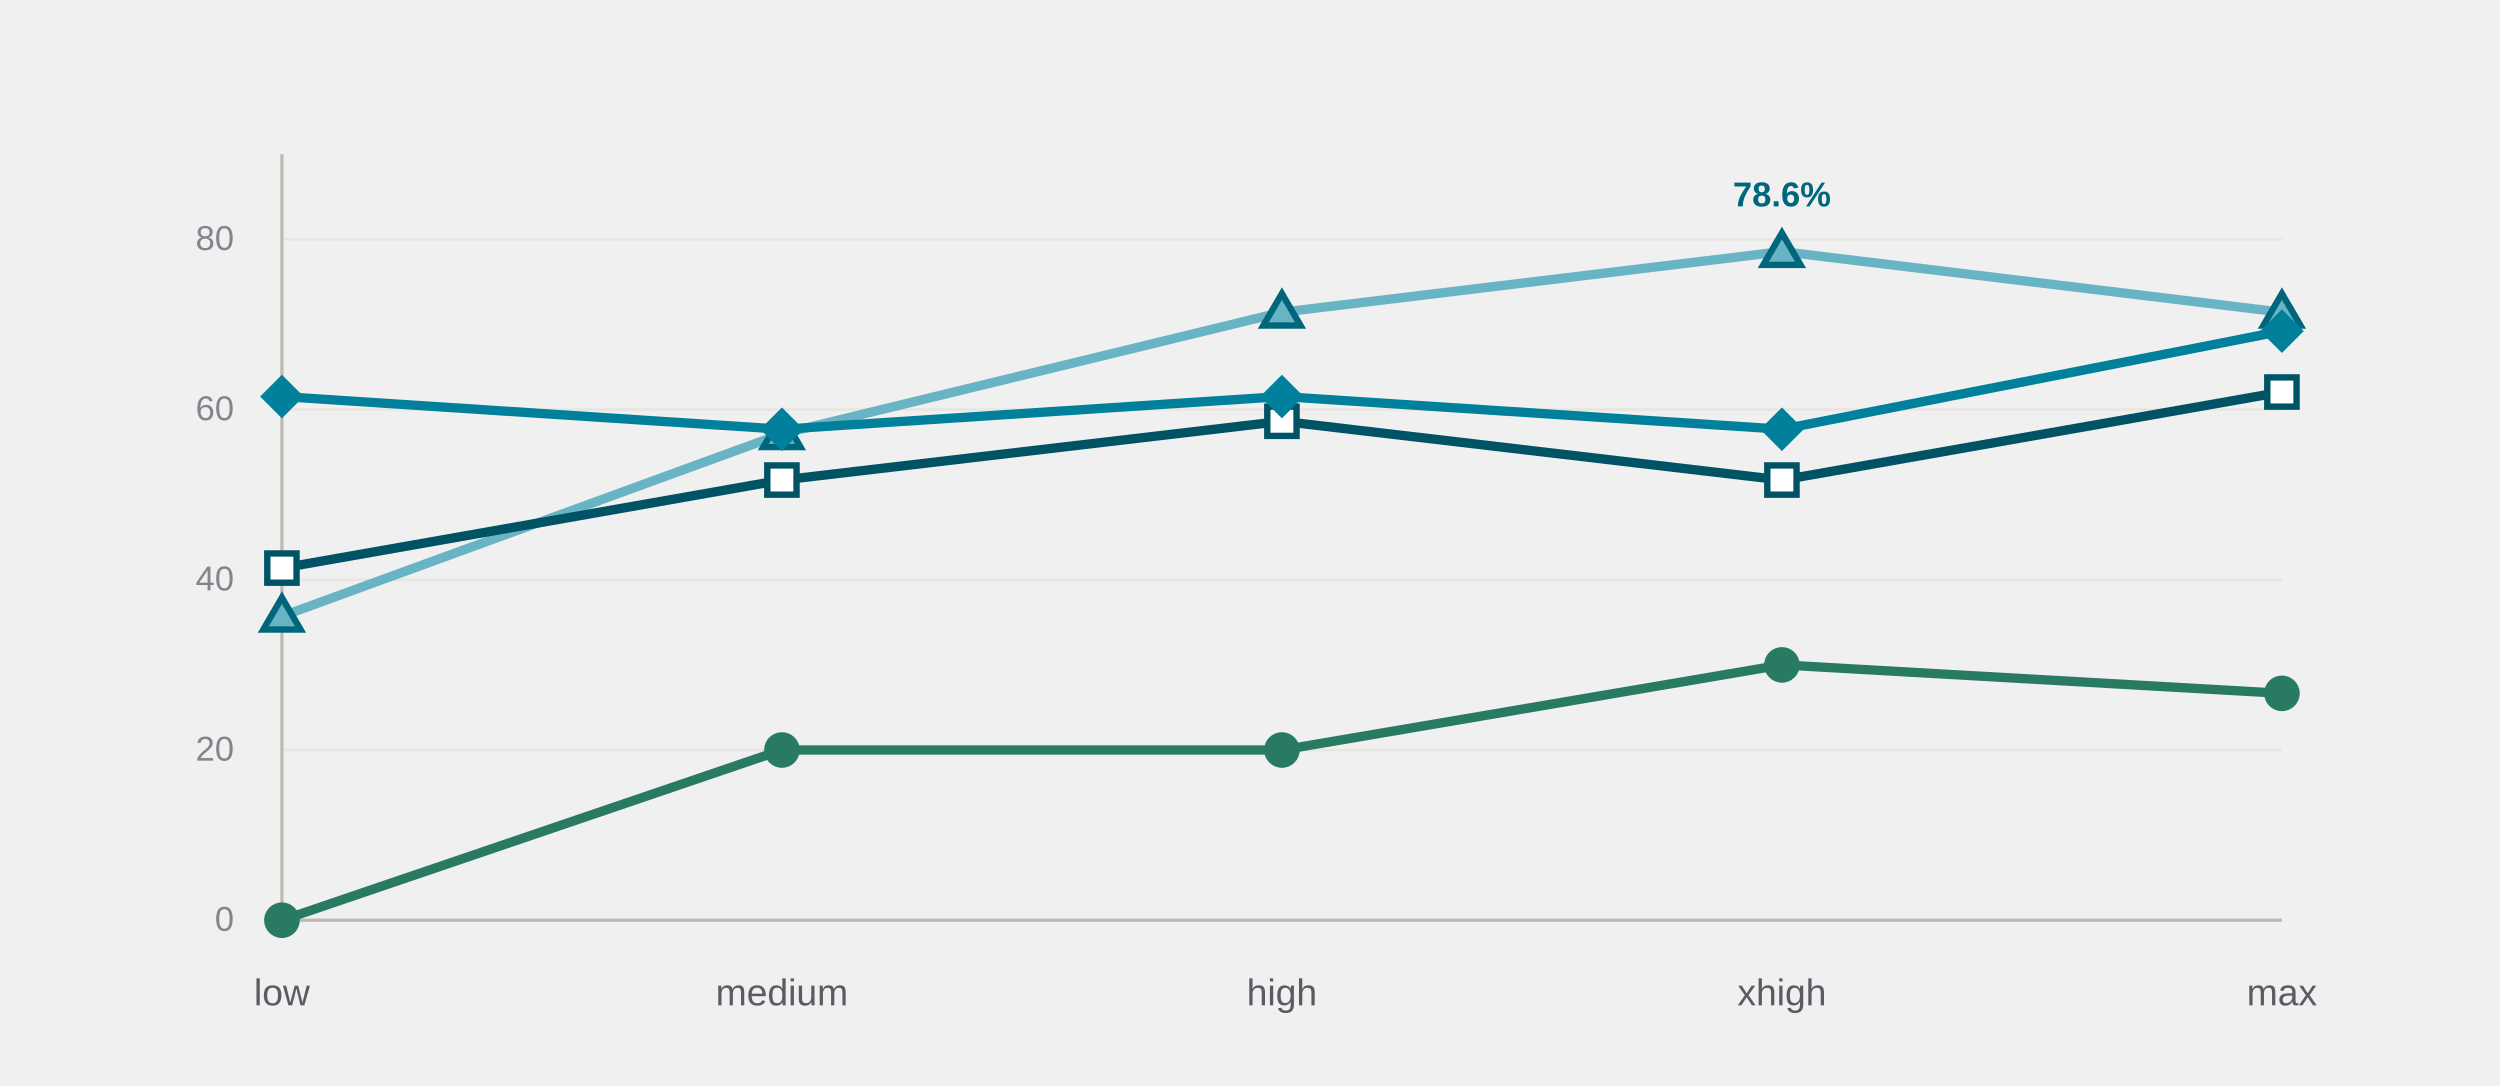
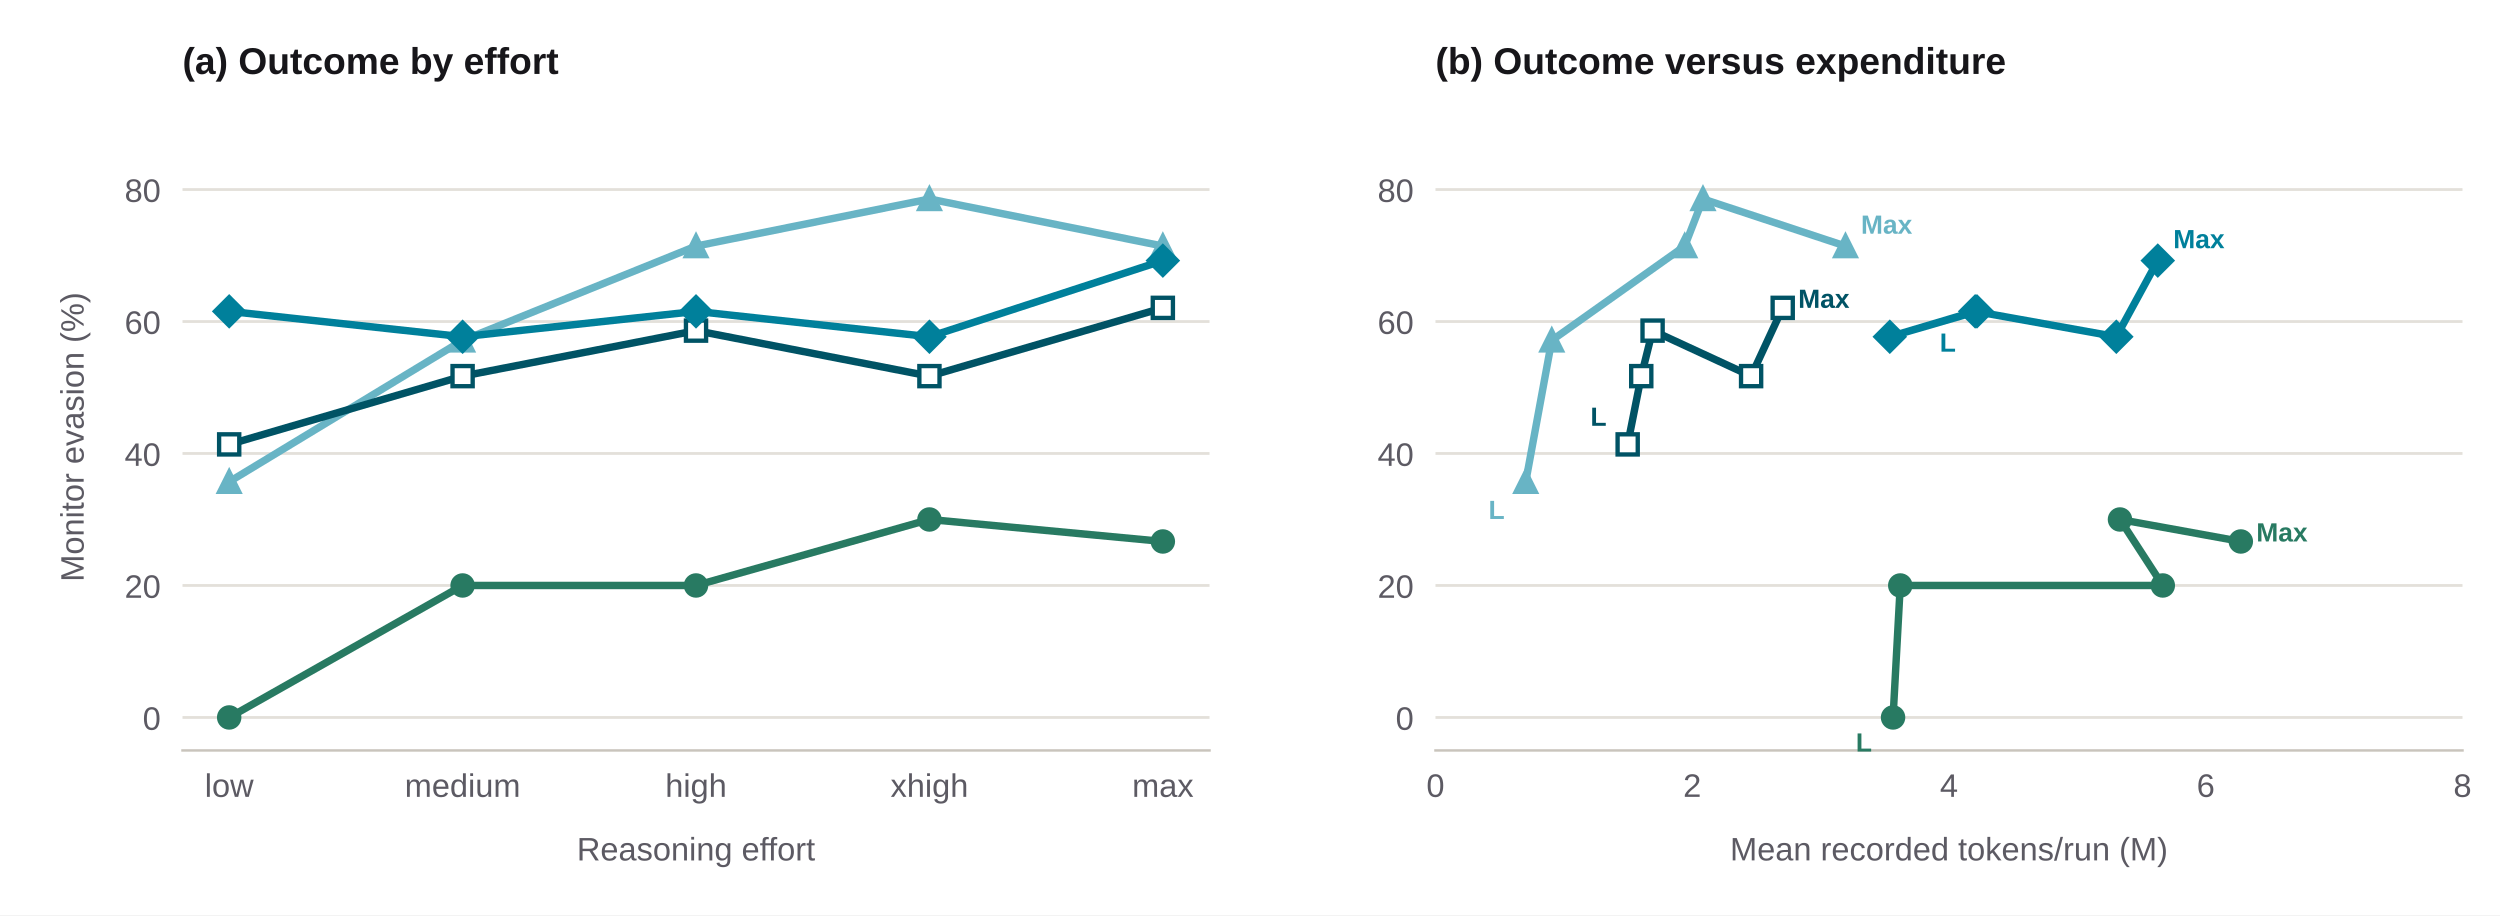
- <svg xmlns="http://www.w3.org/2000/svg" viewBox="0 0 940 408" role="img" aria-labelledby="effort-title effort-desc">
-   <style>
-     text { font-family: Arial, sans-serif; fill: #5c5a63; font-size: 14px; }
-     .tick { fill: #86838d; font-size: 13px; }
-     .grid { stroke: #e9e6e1; stroke-width: 1; }
-     .axis { stroke: #beb9b1; stroke-width: 1.2; }
-     .series { fill: none; stroke-width: 3.5; stroke-linejoin: round; stroke-linecap: round; }
-     .point { stroke-width: 2.4; }
-     .peak { font-size: 13px; font-weight: 700; fill: #00667c; }
-   </style>
-   <line class="grid" x1="106" y1="346.0" x2="858" y2="346.0" />
-   <text class="tick" x="88" y="350.0" text-anchor="end">0</text>
-   <line class="grid" x1="106" y1="282.0" x2="858" y2="282.0" />
-   <text class="tick" x="88" y="286.0" text-anchor="end">20</text>
-   <line class="grid" x1="106" y1="218.0" x2="858" y2="218.0" />
-   <text class="tick" x="88" y="222.0" text-anchor="end">40</text>
-   <line class="grid" x1="106" y1="154.0" x2="858" y2="154.0" />
-   <text class="tick" x="88" y="158.0" text-anchor="end">60</text>
-   <line class="grid" x1="106" y1="90.0" x2="858" y2="90.0" />
-   <text class="tick" x="88" y="94.0" text-anchor="end">80</text>
-   <line class="axis" x1="106" y1="58" x2="106" y2="346" />
-   <line class="axis" x1="106" y1="346" x2="858" y2="346" />
-   <text x="106" y="378" text-anchor="middle">low</text>
-   <text x="294" y="378" text-anchor="middle">medium</text>
-   <text x="482" y="378" text-anchor="middle">high</text>
-   <text x="670" y="378" text-anchor="middle">xhigh</text>
-   <text x="858" y="378" text-anchor="middle">max</text>
-   <polyline class="series" stroke="#68B4C5" points="106,231.7 294,163.1 482,117.4 670,94.6 858,117.4" />
-   <polygon class="point" points="106.0,224.7 99.0,236.7 113.0,236.7" fill="#68B4C5" stroke="#00667c" />
-   <polygon class="point" points="294.0,156.1 287.0,168.1 301.0,168.1" fill="#68B4C5" stroke="#00667c" />
-   <polygon class="point" points="482.0,110.4 475.0,122.4 489.0,122.4" fill="#68B4C5" stroke="#00667c" />
-   <polygon class="point" points="670.0,87.6 663.0,99.6 677.0,99.6" fill="#68B4C5" stroke="#00667c" />
-   <polygon class="point" points="858.0,110.4 851.0,122.4 865.0,122.4" fill="#68B4C5" stroke="#00667c" />
-   <polyline class="series" stroke="#005365" points="106,213.6 294,180.5 482,158.4 670,180.5 858,147.4" />
-   <rect class="point" x="100.5" y="208.1" width="11" height="11" fill="white" stroke="#005365" />
-   <rect class="point" x="288.5" y="175.0" width="11" height="11" fill="white" stroke="#005365" />
-   <rect class="point" x="476.5" y="152.9" width="11" height="11" fill="white" stroke="#005365" />
-   <rect class="point" x="664.5" y="175.0" width="11" height="11" fill="white" stroke="#005365" />
-   <rect class="point" x="852.5" y="141.9" width="11" height="11" fill="white" stroke="#005365" />
-   <polyline class="series" stroke="#00809B" points="106,149.1 294,161.4 482,149.1 670,161.4 858,124.5" />
-   <polygon class="point" points="106.0,142.6 112.5,149.1 106.0,155.6 99.5,149.1" fill="#00809B" stroke="#00809B" />
-   <polygon class="point" points="294.0,154.9 300.5,161.4 294.0,167.9 287.5,161.4" fill="#00809B" stroke="#00809B" />
-   <polygon class="point" points="482.0,142.6 488.5,149.1 482.0,155.6 475.5,149.1" fill="#00809B" stroke="#00809B" />
-   <polygon class="point" points="670.0,154.9 676.5,161.4 670.0,167.9 663.5,161.4" fill="#00809B" stroke="#00809B" />
-   <polygon class="point" points="858.0,118.0 864.5,124.5 858.0,131.0 851.5,124.5" fill="#00809B" stroke="#00809B" />
-   <polyline class="series" stroke="#287A62" points="106,346.0 294,282.0 482,282.0 670,250.0 858,260.7" />
-   <circle class="point" cx="106" cy="346.0" r="5.5" fill="#287A62" stroke="#287A62" />
-   <circle class="point" cx="294" cy="282.0" r="5.5" fill="#287A62" stroke="#287A62" />
-   <circle class="point" cx="482" cy="282.0" r="5.5" fill="#287A62" stroke="#287A62" />
-   <circle class="point" cx="670" cy="250.0" r="5.5" fill="#287A62" stroke="#287A62" />
-   <circle class="point" cx="858" cy="260.7" r="5.5" fill="#287A62" stroke="#287A62" />
-   <text class="peak" x="670" y="77.6" text-anchor="middle">78.6%</text>
+ <svg xmlns="http://www.w3.org/2000/svg" xmlns:xlink="http://www.w3.org/1999/xlink" width="806.4pt" height="295.2pt" viewBox="0 0 806.4 295.2" version="1.1">
+   <defs>
+     <style type="text/css">*{stroke-linejoin: round; stroke-linecap: butt}</style>
+   </defs>
+   <g id="figure_1">
+     <g id="patch_1">
+       <path d="M 0 295.2 L 806.4 295.2 L 806.4 0 L 0 0 z " style="fill: #ffffff" />
+     </g>
+     <g id="axes_1">
+       <g id="patch_2">
+         <path d="M 58.867 242.064 L 390.145 242.064 L 390.145 39.852 L 58.867 39.852 z " style="fill: #ffffff" />
+       </g>
+       <g id="matplotlib.axis_1">
+         <g id="xtick_1">
+           <g id="line2d_1" />
+           <g id="text_1">
+             <text style="font-size: 10.5px; font-family: Arial, sans-serif; text-anchor: middle; fill: #5c5a63" x="73.925" y="257.042" transform="rotate(-0 73.92528 257.0424)">low</text>
+           </g>
+         </g>
+         <g id="xtick_2">
+           <g id="line2d_2" />
+           <g id="text_2">
+             <text style="font-size: 10.5px; font-family: Arial, sans-serif; text-anchor: middle; fill: #5c5a63" x="149.216" y="257.042" transform="rotate(-0 149.2157 257.0424)">medium</text>
+           </g>
+         </g>
+         <g id="xtick_3">
+           <g id="line2d_3" />
+           <g id="text_3">
+             <text style="font-size: 10.5px; font-family: Arial, sans-serif; text-anchor: middle; fill: #5c5a63" x="224.506" y="257.042" transform="rotate(-0 224.5061 257.0424)">high</text>
+           </g>
+         </g>
+         <g id="xtick_4">
+           <g id="line2d_4" />
+           <g id="text_4">
+             <text style="font-size: 10.5px; font-family: Arial, sans-serif; text-anchor: middle; fill: #5c5a63" x="299.797" y="257.042" transform="rotate(-0 299.7965 257.0424)">xhigh</text>
+           </g>
+         </g>
+         <g id="xtick_5">
+           <g id="line2d_5" />
+           <g id="text_5">
+             <text style="font-size: 10.5px; font-family: Arial, sans-serif; text-anchor: middle; fill: #5c5a63" x="375.087" y="257.042" transform="rotate(-0 375.087 257.0415)">max</text>
+           </g>
+         </g>
+         <g id="text_6">
+           <text style="font-size: 10.5px; font-family: Arial, sans-serif; text-anchor: middle; fill: #5c5a63" x="224.506" y="277.543" transform="rotate(-0 224.5061 277.5432)">Reasoning effort</text>
+         </g>
+       </g>
+       <g id="matplotlib.axis_2">
+         <g id="ytick_1">
+           <g id="line2d_6">
+             <path d="M 58.867 231.421 L 390.145 231.421 " clip-path="url(#p5803b4df8c)" style="fill: none; stroke: #e3e0da; stroke-width: 0.9; stroke-linecap: square" />
+           </g>
+           <g id="line2d_7" />
+           <g id="text_7">
+             <text style="font-size: 10.5px; font-family: Arial, sans-serif; text-anchor: end; fill: #5c5a63" x="51.867" y="235.41" transform="rotate(-0 51.8672 235.41)">0</text>
+           </g>
+         </g>
+         <g id="ytick_2">
+           <g id="line2d_8">
+             <path d="M 58.867 188.85 L 390.145 188.85 " clip-path="url(#p5803b4df8c)" style="fill: none; stroke: #e3e0da; stroke-width: 0.9; stroke-linecap: square" />
+           </g>
+           <g id="line2d_9" />
+           <g id="text_8">
+             <text style="font-size: 10.5px; font-family: Arial, sans-serif; text-anchor: end; fill: #5c5a63" x="51.867" y="192.839" transform="rotate(-0 51.8672 192.8391)">20</text>
+           </g>
+         </g>
+         <g id="ytick_3">
+           <g id="line2d_10">
+             <path d="M 58.867 146.279 L 390.145 146.279 " clip-path="url(#p5803b4df8c)" style="fill: none; stroke: #e3e0da; stroke-width: 0.9; stroke-linecap: square" />
+           </g>
+           <g id="line2d_11" />
+           <g id="text_9">
+             <text style="font-size: 10.5px; font-family: Arial, sans-serif; text-anchor: end; fill: #5c5a63" x="51.867" y="150.268" transform="rotate(-0 51.8672 150.2681)">40</text>
+           </g>
+         </g>
+         <g id="ytick_4">
+           <g id="line2d_12">
+             <path d="M 58.867 103.708 L 390.145 103.708 " clip-path="url(#p5803b4df8c)" style="fill: none; stroke: #e3e0da; stroke-width: 0.9; stroke-linecap: square" />
+           </g>
+           <g id="line2d_13" />
+           <g id="text_10">
+             <text style="font-size: 10.5px; font-family: Arial, sans-serif; text-anchor: end; fill: #5c5a63" x="51.867" y="107.697" transform="rotate(-0 51.8672 107.6972)">60</text>
+           </g>
+         </g>
+         <g id="ytick_5">
+           <g id="line2d_14">
+             <path d="M 58.867 61.137 L 390.145 61.137 " clip-path="url(#p5803b4df8c)" style="fill: none; stroke: #e3e0da; stroke-width: 0.9; stroke-linecap: square" />
+           </g>
+           <g id="line2d_15" />
+           <g id="text_11">
+             <text style="font-size: 10.5px; font-family: Arial, sans-serif; text-anchor: end; fill: #5c5a63" x="51.867" y="65.126" transform="rotate(-0 51.8672 65.12624)">80</text>
+           </g>
+         </g>
+         <g id="text_12">
+           <text style="font-size: 10.5px; font-family: Arial, sans-serif; text-anchor: middle; fill: #5c5a63" x="26.983" y="140.958" transform="rotate(-90 26.98349 140.958)">Monitor evasion (%)</text>
+         </g>
+       </g>
+       <g id="line2d_16">
+         <path d="M 73.925 155.402 L 149.216 109.79 L 224.506 79.382 L 299.797 64.178 L 375.087 79.382 " clip-path="url(#p5803b4df8c)" style="fill: none; stroke: #68b4c5; stroke-width: 2.4; stroke-linecap: square" />
+         <defs>
+           <path id="m9271fbfdab" d="M 0 -3.25 L -3.25 3.25 L 3.25 3.25 z " style="stroke: #68b4c5; stroke-width: 1.4; stroke-linejoin: miter" />
+         </defs>
+         <g clip-path="url(#p5803b4df8c)">
+           <use xlink:href="#m9271fbfdab" x="73.925" y="155.402" style="fill: #68b4c5; stroke: #68b4c5; stroke-width: 1.4; stroke-linejoin: miter" />
+           <use xlink:href="#m9271fbfdab" x="149.216" y="109.79" style="fill: #68b4c5; stroke: #68b4c5; stroke-width: 1.4; stroke-linejoin: miter" />
+           <use xlink:href="#m9271fbfdab" x="224.506" y="79.382" style="fill: #68b4c5; stroke: #68b4c5; stroke-width: 1.4; stroke-linejoin: miter" />
+           <use xlink:href="#m9271fbfdab" x="299.797" y="64.178" style="fill: #68b4c5; stroke: #68b4c5; stroke-width: 1.4; stroke-linejoin: miter" />
+           <use xlink:href="#m9271fbfdab" x="375.087" y="79.382" style="fill: #68b4c5; stroke: #68b4c5; stroke-width: 1.4; stroke-linejoin: miter" />
+         </g>
+       </g>
+       <g id="line2d_17">
+         <path d="M 73.925 143.343 L 149.216 121.324 L 224.506 106.644 L 299.797 121.324 L 375.087 99.304 " clip-path="url(#p5803b4df8c)" style="fill: none; stroke: #005365; stroke-width: 2.4; stroke-linecap: square" />
+         <defs>
+           <path id="me4937f00f6" d="M -3.25 3.25 L 3.25 3.25 L 3.25 -3.25 L -3.25 -3.25 z " style="stroke: #005365; stroke-width: 1.4; stroke-linejoin: miter" />
+         </defs>
+         <g clip-path="url(#p5803b4df8c)">
+           <use xlink:href="#me4937f00f6" x="73.925" y="143.343" style="fill: #ffffff; stroke: #005365; stroke-width: 1.4; stroke-linejoin: miter" />
+           <use xlink:href="#me4937f00f6" x="149.216" y="121.324" style="fill: #ffffff; stroke: #005365; stroke-width: 1.4; stroke-linejoin: miter" />
+           <use xlink:href="#me4937f00f6" x="224.506" y="106.644" style="fill: #ffffff; stroke: #005365; stroke-width: 1.4; stroke-linejoin: miter" />
+           <use xlink:href="#me4937f00f6" x="299.797" y="121.324" style="fill: #ffffff; stroke: #005365; stroke-width: 1.4; stroke-linejoin: miter" />
+           <use xlink:href="#me4937f00f6" x="375.087" y="99.304" style="fill: #ffffff; stroke: #005365; stroke-width: 1.4; stroke-linejoin: miter" />
+         </g>
+       </g>
+       <g id="line2d_18">
+         <path d="M 73.925 100.434 L 149.216 108.62 L 224.506 100.434 L 299.797 108.62 L 375.087 84.06 " clip-path="url(#p5803b4df8c)" style="fill: none; stroke: #00809b; stroke-width: 2.4; stroke-linecap: square" />
+         <defs>
+           <path id="m8b7a2e75ab" d="M -0 4.596 L 4.596 0 L 0 -4.596 L -4.596 -0 z " style="stroke: #00809b; stroke-width: 1.4; stroke-linejoin: miter" />
+         </defs>
+         <g clip-path="url(#p5803b4df8c)">
+           <use xlink:href="#m8b7a2e75ab" x="73.925" y="100.434" style="fill: #00809b; stroke: #00809b; stroke-width: 1.4; stroke-linejoin: miter" />
+           <use xlink:href="#m8b7a2e75ab" x="149.216" y="108.62" style="fill: #00809b; stroke: #00809b; stroke-width: 1.4; stroke-linejoin: miter" />
+           <use xlink:href="#m8b7a2e75ab" x="224.506" y="100.434" style="fill: #00809b; stroke: #00809b; stroke-width: 1.4; stroke-linejoin: miter" />
+           <use xlink:href="#m8b7a2e75ab" x="299.797" y="108.62" style="fill: #00809b; stroke: #00809b; stroke-width: 1.4; stroke-linejoin: miter" />
+           <use xlink:href="#m8b7a2e75ab" x="375.087" y="84.06" style="fill: #00809b; stroke: #00809b; stroke-width: 1.4; stroke-linejoin: miter" />
+         </g>
+       </g>
+       <g id="line2d_19">
+         <path d="M 73.925 231.421 L 149.216 188.85 L 224.506 188.85 L 299.797 167.565 L 375.087 174.66 " clip-path="url(#p5803b4df8c)" style="fill: none; stroke: #287a62; stroke-width: 2.4; stroke-linecap: square" />
+         <defs>
+           <path id="m5053c8c99a" d="M 0 3.25 C 0.862 3.25 1.689 2.908 2.298 2.298 C 2.908 1.689 3.25 0.862 3.25 0 C 3.25 -0.862 2.908 -1.689 2.298 -2.298 C 1.689 -2.908 0.862 -3.25 0 -3.25 C -0.862 -3.25 -1.689 -2.908 -2.298 -2.298 C -2.908 -1.689 -3.25 -0.862 -3.25 0 C -3.25 0.862 -2.908 1.689 -2.298 2.298 C -1.689 2.908 -0.862 3.25 0 3.25 z " style="stroke: #287a62; stroke-width: 1.4" />
+         </defs>
+         <g clip-path="url(#p5803b4df8c)">
+           <use xlink:href="#m5053c8c99a" x="73.925" y="231.421" style="fill: #287a62; stroke: #287a62; stroke-width: 1.4" />
+           <use xlink:href="#m5053c8c99a" x="149.216" y="188.85" style="fill: #287a62; stroke: #287a62; stroke-width: 1.4" />
+           <use xlink:href="#m5053c8c99a" x="224.506" y="188.85" style="fill: #287a62; stroke: #287a62; stroke-width: 1.4" />
+           <use xlink:href="#m5053c8c99a" x="299.797" y="167.565" style="fill: #287a62; stroke: #287a62; stroke-width: 1.4" />
+           <use xlink:href="#m5053c8c99a" x="375.087" y="174.66" style="fill: #287a62; stroke: #287a62; stroke-width: 1.4" />
+         </g>
+       </g>
+       <g id="patch_3">
+         <path d="M 58.867 242.064 L 390.145 242.064 " style="fill: none; stroke: #c9c4bc; stroke-width: 0.8; stroke-linejoin: miter; stroke-linecap: square" />
+       </g>
+       <g id="text_13">
+         <text style="font-weight: 700; font-size: 12px; font-family: Arial, sans-serif; text-anchor: start; fill: #17161a" x="58.867" y="23.852" transform="rotate(-0 58.8672 23.852)">(a) Outcome by effort</text>
+       </g>
+     </g>
+     <g id="axes_2">
+       <g id="patch_4">
+         <path d="M 463.026 242.064 L 794.304 242.064 L 794.304 39.852 L 463.026 39.852 z " style="fill: #ffffff" />
+       </g>
+       <g id="matplotlib.axis_3">
+         <g id="xtick_6">
+           <g id="line2d_20" />
+           <g id="text_14">
+             <text style="font-size: 10.5px; font-family: Arial, sans-serif; text-anchor: middle; fill: #5c5a63" x="463.026" y="257.042" transform="rotate(-0 463.0262 257.0415)">0</text>
+           </g>
+         </g>
+         <g id="xtick_7">
+           <g id="line2d_21" />
+           <g id="text_15">
+             <text style="font-size: 10.5px; font-family: Arial, sans-serif; text-anchor: middle; fill: #5c5a63" x="545.846" y="257.042" transform="rotate(-0 545.8456 257.0415)">2</text>
+           </g>
+         </g>
+         <g id="xtick_8">
+           <g id="line2d_22" />
+           <g id="text_16">
+             <text style="font-size: 10.5px; font-family: Arial, sans-serif; text-anchor: middle; fill: #5c5a63" x="628.665" y="257.042" transform="rotate(-0 628.6651 257.0415)">4</text>
+           </g>
+         </g>
+         <g id="xtick_9">
+           <g id="line2d_23" />
+           <g id="text_17">
+             <text style="font-size: 10.5px; font-family: Arial, sans-serif; text-anchor: middle; fill: #5c5a63" x="711.485" y="257.042" transform="rotate(-0 711.4845 257.0415)">6</text>
+           </g>
+         </g>
+         <g id="xtick_10">
+           <g id="line2d_24" />
+           <g id="text_18">
+             <text style="font-size: 10.5px; font-family: Arial, sans-serif; text-anchor: middle; fill: #5c5a63" x="794.304" y="257.042" transform="rotate(-0 794.304 257.0415)">8</text>
+           </g>
+         </g>
+         <g id="text_19">
+           <text style="font-size: 10.5px; font-family: Arial, sans-serif; text-anchor: middle; fill: #5c5a63" x="628.665" y="277.542" transform="rotate(-0 628.6651 277.5424)">Mean recorded tokens/run (M)</text>
+         </g>
+       </g>
+       <g id="matplotlib.axis_4">
+         <g id="ytick_6">
+           <g id="line2d_25">
+             <path d="M 463.026 231.421 L 794.304 231.421 " clip-path="url(#p9b77ce384f)" style="fill: none; stroke: #e3e0da; stroke-width: 0.9; stroke-linecap: square" />
+           </g>
+           <g id="line2d_26" />
+           <g id="text_20">
+             <text style="font-size: 10.5px; font-family: Arial, sans-serif; text-anchor: end; fill: #5c5a63" x="456.026" y="235.41" transform="rotate(-0 456.0262 235.41)">0</text>
+           </g>
+         </g>
+         <g id="ytick_7">
+           <g id="line2d_27">
+             <path d="M 463.026 188.85 L 794.304 188.85 " clip-path="url(#p9b77ce384f)" style="fill: none; stroke: #e3e0da; stroke-width: 0.9; stroke-linecap: square" />
+           </g>
+           <g id="line2d_28" />
+           <g id="text_21">
+             <text style="font-size: 10.5px; font-family: Arial, sans-serif; text-anchor: end; fill: #5c5a63" x="456.026" y="192.839" transform="rotate(-0 456.0262 192.8391)">20</text>
+           </g>
+         </g>
+         <g id="ytick_8">
+           <g id="line2d_29">
+             <path d="M 463.026 146.279 L 794.304 146.279 " clip-path="url(#p9b77ce384f)" style="fill: none; stroke: #e3e0da; stroke-width: 0.9; stroke-linecap: square" />
+           </g>
+           <g id="line2d_30" />
+           <g id="text_22">
+             <text style="font-size: 10.5px; font-family: Arial, sans-serif; text-anchor: end; fill: #5c5a63" x="456.026" y="150.268" transform="rotate(-0 456.0262 150.2681)">40</text>
+           </g>
+         </g>
+         <g id="ytick_9">
+           <g id="line2d_31">
+             <path d="M 463.026 103.708 L 794.304 103.708 " clip-path="url(#p9b77ce384f)" style="fill: none; stroke: #e3e0da; stroke-width: 0.9; stroke-linecap: square" />
+           </g>
+           <g id="line2d_32" />
+           <g id="text_23">
+             <text style="font-size: 10.5px; font-family: Arial, sans-serif; text-anchor: end; fill: #5c5a63" x="456.026" y="107.697" transform="rotate(-0 456.0262 107.6972)">60</text>
+           </g>
+         </g>
+         <g id="ytick_10">
+           <g id="line2d_33">
+             <path d="M 463.026 61.137 L 794.304 61.137 " clip-path="url(#p9b77ce384f)" style="fill: none; stroke: #e3e0da; stroke-width: 0.9; stroke-linecap: square" />
+           </g>
+           <g id="line2d_34" />
+           <g id="text_24">
+             <text style="font-size: 10.5px; font-family: Arial, sans-serif; text-anchor: end; fill: #5c5a63" x="456.026" y="65.126" transform="rotate(-0 456.0262 65.12624)">80</text>
+           </g>
+         </g>
+       </g>
+       <g id="line2d_35">
+         <path d="M 492.141 155.402 L 500.539 109.79 L 543.427 79.382 L 549.312 64.178 L 595.276 79.382 " clip-path="url(#p9b77ce384f)" style="fill: none; stroke: #68b4c5; stroke-width: 2.4; stroke-linecap: square" />
+         <g clip-path="url(#p9b77ce384f)">
+           <use xlink:href="#m9271fbfdab" x="492.141" y="155.402" style="fill: #68b4c5; stroke: #68b4c5; stroke-width: 1.4; stroke-linejoin: miter" />
+           <use xlink:href="#m9271fbfdab" x="500.539" y="109.79" style="fill: #68b4c5; stroke: #68b4c5; stroke-width: 1.4; stroke-linejoin: miter" />
+           <use xlink:href="#m9271fbfdab" x="543.427" y="79.382" style="fill: #68b4c5; stroke: #68b4c5; stroke-width: 1.4; stroke-linejoin: miter" />
+           <use xlink:href="#m9271fbfdab" x="549.312" y="64.178" style="fill: #68b4c5; stroke: #68b4c5; stroke-width: 1.4; stroke-linejoin: miter" />
+           <use xlink:href="#m9271fbfdab" x="595.276" y="79.382" style="fill: #68b4c5; stroke: #68b4c5; stroke-width: 1.4; stroke-linejoin: miter" />
+         </g>
+       </g>
+       <g id="line2d_36">
+         <path d="M 525.021 143.343 L 529.402 121.324 L 533.058 106.644 L 564.836 121.324 L 575.031 99.304 " clip-path="url(#p9b77ce384f)" style="fill: none; stroke: #005365; stroke-width: 2.4; stroke-linecap: square" />
+         <g clip-path="url(#p9b77ce384f)">
+           <use xlink:href="#me4937f00f6" x="525.021" y="143.343" style="fill: #ffffff; stroke: #005365; stroke-width: 1.4; stroke-linejoin: miter" />
+           <use xlink:href="#me4937f00f6" x="529.402" y="121.324" style="fill: #ffffff; stroke: #005365; stroke-width: 1.4; stroke-linejoin: miter" />
+           <use xlink:href="#me4937f00f6" x="533.058" y="106.644" style="fill: #ffffff; stroke: #005365; stroke-width: 1.4; stroke-linejoin: miter" />
+           <use xlink:href="#me4937f00f6" x="564.836" y="121.324" style="fill: #ffffff; stroke: #005365; stroke-width: 1.4; stroke-linejoin: miter" />
+           <use xlink:href="#me4937f00f6" x="575.031" y="99.304" style="fill: #ffffff; stroke: #005365; stroke-width: 1.4; stroke-linejoin: miter" />
+         </g>
+       </g>
+       <g id="line2d_37">
+         <path d="M 637.688 100.434 L 609.571 108.62 L 637.104 100.434 L 682.639 108.62 L 696.01 84.06 " clip-path="url(#p9b77ce384f)" style="fill: none; stroke: #00809b; stroke-width: 2.4; stroke-linecap: square" />
+         <g clip-path="url(#p9b77ce384f)">
+           <use xlink:href="#m8b7a2e75ab" x="637.688" y="100.434" style="fill: #00809b; stroke: #00809b; stroke-width: 1.4; stroke-linejoin: miter" />
+           <use xlink:href="#m8b7a2e75ab" x="609.571" y="108.62" style="fill: #00809b; stroke: #00809b; stroke-width: 1.4; stroke-linejoin: miter" />
+           <use xlink:href="#m8b7a2e75ab" x="637.104" y="100.434" style="fill: #00809b; stroke: #00809b; stroke-width: 1.4; stroke-linejoin: miter" />
+           <use xlink:href="#m8b7a2e75ab" x="682.639" y="108.62" style="fill: #00809b; stroke: #00809b; stroke-width: 1.4; stroke-linejoin: miter" />
+           <use xlink:href="#m8b7a2e75ab" x="696.01" y="84.06" style="fill: #00809b; stroke: #00809b; stroke-width: 1.4; stroke-linejoin: miter" />
+         </g>
+       </g>
+       <g id="line2d_38">
+         <path d="M 610.623 231.421 L 612.946 188.85 L 697.633 188.85 L 683.819 167.565 L 722.798 174.66 " clip-path="url(#p9b77ce384f)" style="fill: none; stroke: #287a62; stroke-width: 2.4; stroke-linecap: square" />
+         <g clip-path="url(#p9b77ce384f)">
+           <use xlink:href="#m5053c8c99a" x="610.623" y="231.421" style="fill: #287a62; stroke: #287a62; stroke-width: 1.4" />
+           <use xlink:href="#m5053c8c99a" x="612.946" y="188.85" style="fill: #287a62; stroke: #287a62; stroke-width: 1.4" />
+           <use xlink:href="#m5053c8c99a" x="697.633" y="188.85" style="fill: #287a62; stroke: #287a62; stroke-width: 1.4" />
+           <use xlink:href="#m5053c8c99a" x="683.819" y="167.565" style="fill: #287a62; stroke: #287a62; stroke-width: 1.4" />
+           <use xlink:href="#m5053c8c99a" x="722.798" y="174.66" style="fill: #287a62; stroke: #287a62; stroke-width: 1.4" />
+         </g>
+       </g>
+       <g id="patch_5">
+         <path d="M 463.026 242.064 L 794.304 242.064 " style="fill: none; stroke: #c9c4bc; stroke-width: 0.8; stroke-linejoin: miter; stroke-linecap: square" />
+       </g>
+       <g id="text_25">
+         <text style="font-weight: 700; font-size: 8.5px; font-family: Arial, sans-serif; text-anchor: start; fill: #68b4c5" x="480.141" y="167.402" transform="rotate(-0 480.1413 167.4017)">L</text>
+       </g>
+       <g id="text_26">
+         <text style="font-weight: 700; font-size: 8.5px; font-family: Arial, sans-serif; text-anchor: start; fill: #68b4c5" x="600.276" y="75.382" transform="rotate(-0 600.2764 75.3821)">Max</text>
+       </g>
+       <g id="text_27">
+         <text style="font-weight: 700; font-size: 8.5px; font-family: Arial, sans-serif; text-anchor: start; fill: #005365" x="513.021" y="137.343" transform="rotate(-0 513.0207 137.3435)">L</text>
+       </g>
+       <g id="text_28">
+         <text style="font-weight: 700; font-size: 8.5px; font-family: Arial, sans-serif; text-anchor: start; fill: #005365" x="580.031" y="99.304" transform="rotate(-0 580.0312 99.30446)">Max</text>
+       </g>
+       <g id="text_29">
+         <text style="font-weight: 700; font-size: 8.5px; font-family: Arial, sans-serif; text-anchor: start; fill: #00809b" x="625.688" y="113.434" transform="rotate(-0 625.6883 113.4337)">L</text>
+       </g>
+       <g id="text_30">
+         <text style="font-weight: 700; font-size: 8.5px; font-family: Arial, sans-serif; text-anchor: start; fill: #00809b" x="701.01" y="80.06" transform="rotate(-0 701.0097 80.06023)">Max</text>
+       </g>
+       <g id="text_31">
+         <text style="font-weight: 700; font-size: 8.5px; font-family: Arial, sans-serif; text-anchor: start; fill: #287a62" x="598.623" y="242.421" transform="rotate(-0 598.6229 242.4213)">L</text>
+       </g>
+       <g id="text_32">
+         <text style="font-weight: 700; font-size: 8.5px; font-family: Arial, sans-serif; text-anchor: start; fill: #287a62" x="727.798" y="174.66" transform="rotate(-0 727.7977 174.6599)">Max</text>
+       </g>
+       <g id="text_33">
+         <text style="font-weight: 700; font-size: 12px; font-family: Arial, sans-serif; text-anchor: start; fill: #17161a" x="463.026" y="23.852" transform="rotate(-0 463.0262 23.852)">(b) Outcome versus expenditure</text>
+       </g>
+     </g>
+   </g>
+   <defs>
+     <clipPath id="p5803b4df8c">
+       <rect x="58.867" y="39.852" width="331.278" height="202.212" />
+     </clipPath>
+     <clipPath id="p9b77ce384f">
+       <rect x="463.026" y="39.852" width="331.278" height="202.212" />
+     </clipPath>
+   </defs>
</svg>
